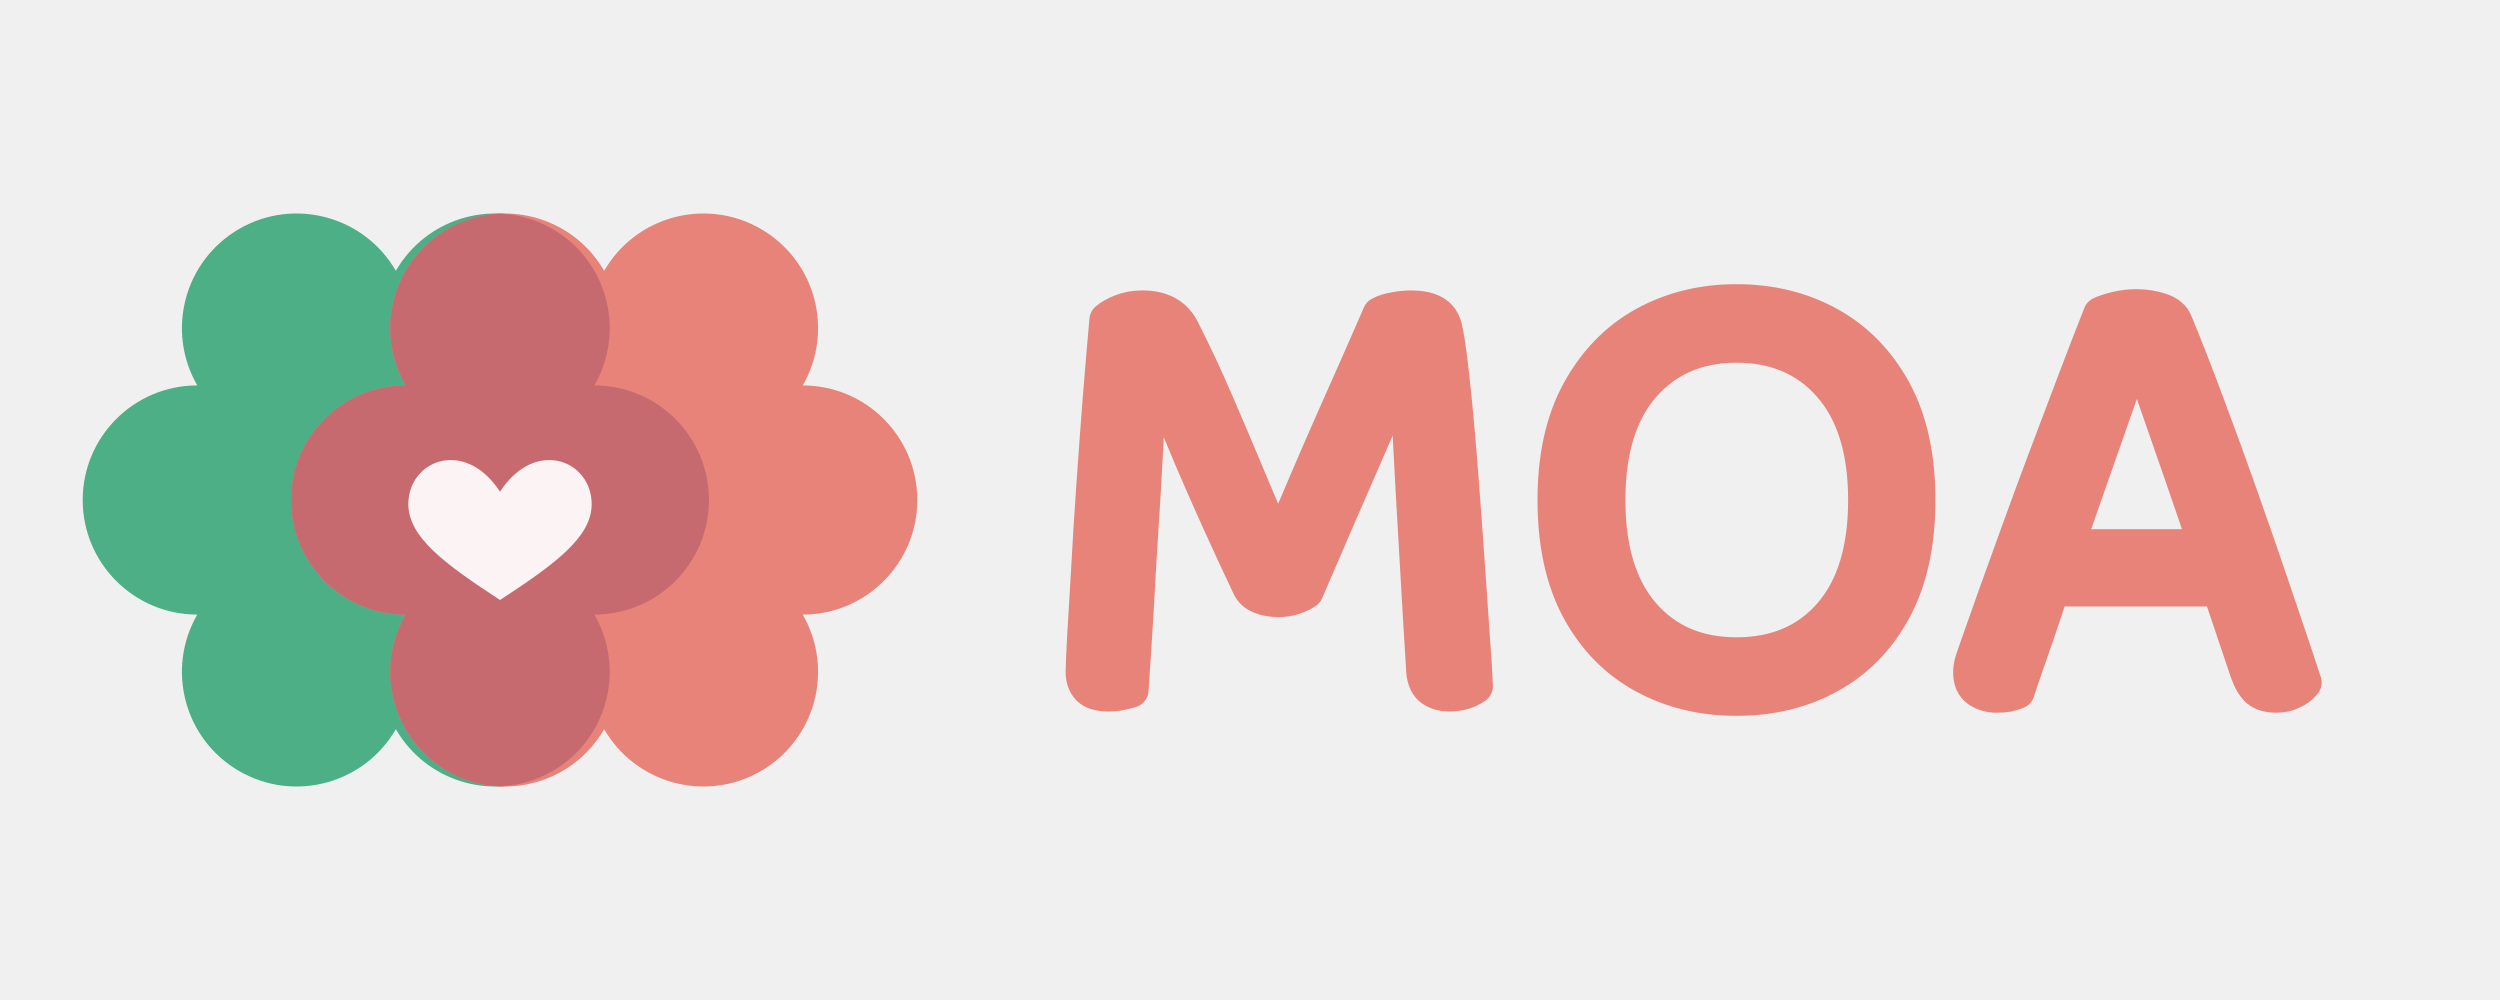
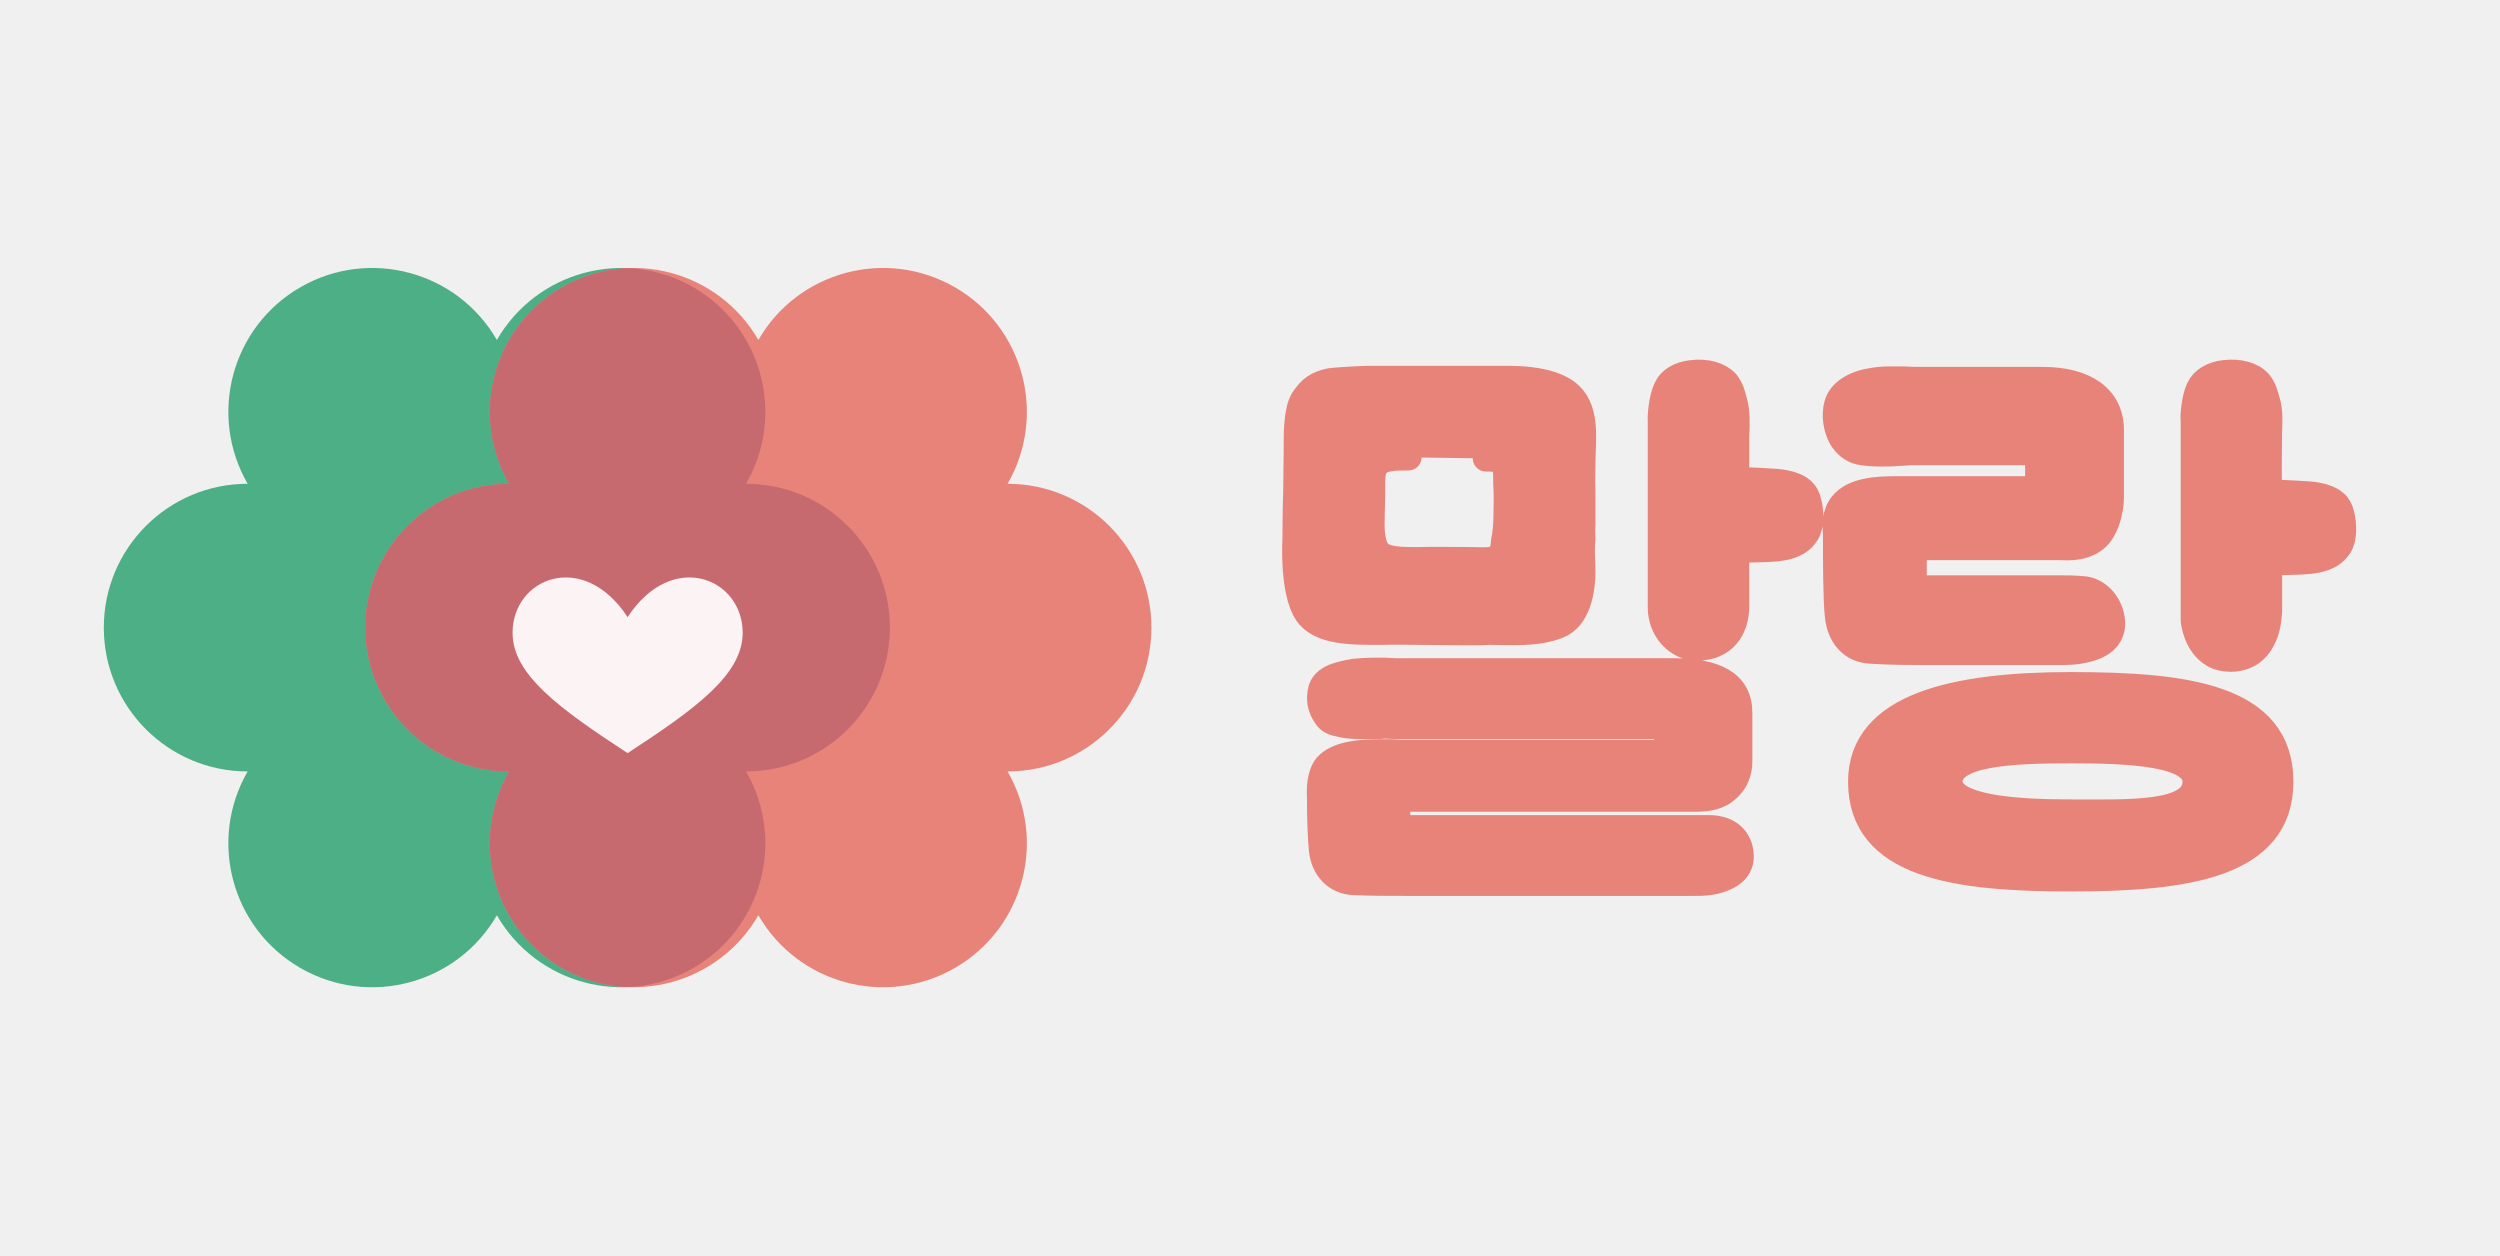
- <svg xmlns="http://www.w3.org/2000/svg" viewBox="0 0 120 48" fill="none" overflow="visible" aria-label="MOA">
+ <svg xmlns="http://www.w3.org/2000/svg" viewBox="0 0 95.6 48" fill="none" overflow="visible" aria-label="말랑 가계부">
  <g transform="translate(0 2)">
    <defs>
      <clipPath id="moreOverlapFull">
        <path d="M 19.00 11.00 A 5.50 5.50 0 0 1 28.53 16.50 A 5.50 5.50 0 0 1 28.53 27.50 A 5.50 5.50 0 0 1 19.00 33.00 A 5.50 5.50 0 0 1 9.47 27.50 A 5.50 5.50 0 0 1 9.47 16.50 A 5.50 5.50 0 0 1 19.00 11.00 Z" />
      </clipPath>
    </defs>
    <path d="M 19.00 11.00 A 5.50 5.50 0 0 1 28.53 16.50 A 5.50 5.50 0 0 1 28.53 27.50 A 5.50 5.50 0 0 1 19.00 33.00 A 5.50 5.50 0 0 1 9.47 27.50 A 5.50 5.50 0 0 1 9.47 16.50 A 5.50 5.50 0 0 1 19.00 11.00 Z" fill="#4CAF86" />
    <path d="M 29.00 11.00 A 5.50 5.50 0 0 1 38.53 16.50 A 5.50 5.50 0 0 1 38.53 27.50 A 5.50 5.50 0 0 1 29.00 33.00 A 5.50 5.50 0 0 1 19.47 27.50 A 5.50 5.50 0 0 1 19.47 16.50 A 5.50 5.50 0 0 1 29.00 11.00 Z" fill="#E8837A" />
    <g clip-path="url(#moreOverlapFull)">
      <path d="M 29.00 11.00 A 5.50 5.50 0 0 1 38.53 16.50 A 5.50 5.50 0 0 1 38.53 27.50 A 5.50 5.50 0 0 1 29.00 33.00 A 5.50 5.50 0 0 1 19.47 27.50 A 5.50 5.50 0 0 1 19.47 16.50 A 5.50 5.50 0 0 1 29.00 11.00 Z" fill="#C76A6F" />
    </g>
    <path d="M 24 21.6 C 22.3 19 19.6 20.1 19.6 22.2 C 19.6 23.8 21.4 25.1 24 26.8 C 26.6 25.1 28.4 23.8 28.4 22.2 C 28.4 20.1 25.7 19 24 21.6 Z" fill="#ffffff" opacity="0.92" />
  </g>
-   <g transform="translate(49.63 33.12)" fill="#E8837A" stroke="#E8837A" stroke-width="1.7" stroke-linejoin="round" stroke-linecap="round" paint-order="stroke">
-     <path d="M13.05-4.74L13.05-4.74Q12.84-4.59 12.49-4.47Q12.15-4.35 11.73-4.35L11.73-4.35Q11.25-4.35 10.88-4.50Q10.50-4.65 10.35-4.98L10.35-4.98Q8.76-8.34 7.57-11.13Q6.39-13.92 5.67-15.75L5.67-15.75L5.55-15.75Q5.46-13.50 5.35-11.55Q5.25-9.60 5.13-7.79Q5.01-5.97 4.91-4.06Q4.80-2.16 4.65 0L4.65 0Q4.47 0.06 4.18 0.12Q3.90 0.18 3.57 0.18L3.57 0.18Q2.91 0.18 2.64-0.10Q2.37-0.39 2.37-0.87L2.37-0.87Q2.37-1.23 2.44-2.53Q2.52-3.84 2.63-5.73Q2.73-7.62 2.88-9.76Q3.03-11.91 3.19-13.99Q3.36-16.08 3.51-17.76L3.51-17.76Q3.75-17.97 4.20-18.15Q4.65-18.33 5.22-18.33L5.22-18.33Q5.91-18.33 6.39-18.06Q6.87-17.79 7.14-17.22L7.14-17.22Q7.92-15.69 8.70-13.89Q9.48-12.09 10.23-10.29Q10.98-8.49 11.67-6.90L11.67-6.90L11.79-6.90Q13.11-10.08 14.41-13.02Q15.72-15.96 16.62-18.03L16.62-18.03Q16.89-18.18 17.31-18.25Q17.73-18.33 18.09-18.33L18.09-18.33Q18.78-18.33 19.18-18.11Q19.59-17.88 19.71-17.37L19.71-17.37Q19.83-16.86 19.98-15.63Q20.13-14.40 20.28-12.73Q20.43-11.07 20.56-9.24Q20.70-7.41 20.82-5.64Q20.94-3.87 21.04-2.44Q21.15-1.02 21.18-0.18L21.18-0.18Q20.91 0 20.61 0.09Q20.31 0.18 19.92 0.18L19.92 0.18Q19.47 0.18 19.13-0.04Q18.78-0.27 18.72-0.87L18.72-0.87Q18.54-3.78 18.38-6.61Q18.21-9.45 18.09-11.82Q17.97-14.19 17.88-15.69L17.88-15.69L17.76-15.69Q17.10-14.04 15.96-11.45Q14.82-8.85 13.05-4.74ZM42.42-9.12L42.42-9.12Q42.42-6 41.28-3.88Q40.14-1.77 38.17-0.69Q36.21 0.39 33.72 0.39L33.72 0.39Q31.26 0.39 29.28-0.69Q27.30-1.77 26.16-3.88Q25.02-6 25.02-9.12L25.02-9.12Q25.02-12.24 26.19-14.35Q27.36-16.47 29.32-17.55Q31.29-18.63 33.72-18.63L33.72-18.63Q36.18-18.63 38.14-17.55Q40.11-16.47 41.27-14.35Q42.42-12.24 42.42-9.12ZM39.93-9.12L39.93-9.12Q39.93-12.69 38.23-14.63Q36.54-16.56 33.72-16.56L33.72-16.56Q30.93-16.56 29.23-14.63Q27.54-12.69 27.54-9.12L27.54-9.12Q27.54-5.55 29.22-3.61Q30.90-1.68 33.72-1.68L33.72-1.68Q36.57-1.68 38.25-3.61Q39.93-5.55 39.93-9.12ZM53.01-16.35L53.01-16.35L52.89-16.35Q52.44-15.09 51.82-13.35Q51.21-11.61 50.56-9.76Q49.92-7.92 49.35-6.33L49.35-6.33L49.20-5.88Q49.02-5.34 48.75-4.53Q48.48-3.72 48.18-2.83Q47.88-1.95 47.61-1.19Q47.34-0.42 47.19 0.06L47.19 0.06Q46.98 0.15 46.75 0.20Q46.53 0.24 46.20 0.24L46.20 0.24Q45.72 0.24 45.34-0.01Q44.97-0.27 44.97-0.84L44.97-0.84Q44.97-1.11 45.06-1.40Q45.15-1.68 45.27-2.01L45.27-2.01Q45.63-3.03 46.15-4.50Q46.68-5.97 47.31-7.71Q47.94-9.45 48.63-11.28Q49.32-13.11 49.98-14.85Q50.64-16.59 51.21-18.03L51.21-18.03Q51.45-18.15 51.93-18.27Q52.41-18.39 52.92-18.39L52.92-18.39Q53.52-18.39 54.07-18.21Q54.63-18.03 54.78-17.61L54.78-17.61Q55.50-15.87 56.32-13.66Q57.15-11.46 57.99-9.07Q58.83-6.69 59.59-4.44Q60.36-2.19 60.96-0.36L60.96-0.36Q60.75-0.09 60.40 0.07Q60.06 0.24 59.64 0.24L59.64 0.24Q59.07 0.24 58.77-0.01Q58.47-0.27 58.26-0.87L58.26-0.87L56.61-5.76L56.37-6.60Q55.77-8.43 55.12-10.29Q54.48-12.15 53.92-13.74Q53.37-15.33 53.01-16.35ZM57.66-4.86L48.03-4.86L48.81-6.87L57.18-6.87L57.66-4.86Z" />
+   <g transform="translate(48.68 30.71)" fill="#E8837A" stroke="#E8837A" stroke-width="1" stroke-linejoin="round" stroke-linecap="round" paint-order="stroke">
+     <path d="M8.26-6.55C9.12-6.55 10.06-6.46 10.90-6.79C11.66-7.08 11.83-8.16 11.83-8.83C11.83-9.26 11.78-9.67 11.83-10.08C11.83-10.27 11.81-10.46 11.83-10.63L11.83-11.95C11.81-12.46 11.83-12.48 11.83-12.98C11.83-13.90 12.07-15.17 11.14-15.77C10.54-16.15 9.67-16.22 8.98-16.22L3.55-16.22C3.55-16.22 2.54-16.18 2.18-16.13C1.70-16.03 1.44-15.86 1.15-15.41C0.91-15.02 0.91-14.09 0.91-13.90C0.91-13.90 0.91-13.15 0.89-12C0.86-10.92 0.86-10.13 0.86-10.13C0.86-10.06 0.74-8.11 1.30-7.27C1.80-6.53 3.02-6.55 4.15-6.55L4.18-6.55C4.70-6.58 7.80-6.50 8.26-6.55M16.75 0.96L4.75 0.96L4.75-0.17L15.91-0.17C16.30-0.17 16.73-0.14 17.16-0.38C17.66-0.70 17.83-1.15 17.83-1.58L17.83-3.46C17.83-4.58 16.92-5.04 15.31-5.04L4.70-5.04C4.56-5.04 4.42-5.06 4.27-5.06L3.86-5.06C3.58-5.06 3.34-5.04 3.10-5.02C2.74-4.94 2.02-4.87 1.85-4.37C1.75-3.98 1.80-3.67 2.02-3.34C2.18-3.07 2.42-3.07 2.69-3C2.93-2.95 3.19-2.95 3.50-2.95L4.10-2.95C4.27-2.98 4.46-2.95 4.63-2.95L15.07-2.95L15.07-1.92L4.87-1.92C4.78-1.92 4.66-1.94 4.54-1.94L4.03-1.94C3.34-1.94 2.47-1.87 2.06-1.42C1.78-1.08 1.78-0.53 1.80-0.17L1.80 0.05C1.80 0.48 1.82 1.25 1.87 1.78C1.94 2.50 2.42 3 3.10 3.02C3.79 3.05 4.49 3.05 5.14 3.05L16.06 3.05C16.39 3.05 16.82 3.05 17.21 2.88C17.78 2.66 18 2.26 17.83 1.68C17.66 1.18 17.23 0.98 16.75 0.96M18.26-9.70C19.20-9.72 20.02-9.70 20.40-10.32C20.59-10.63 20.57-11.18 20.47-11.52C20.40-11.86 20.18-12.12 19.56-12.24C19.27-12.31 17.98-12.34 17.71-12.36L17.71-14.06C17.74-14.38 17.74-15.05 17.64-15.34C17.57-15.60 17.52-15.84 17.33-16.08C17.06-16.37 16.56-16.51 16.01-16.44C15.55-16.39 15.19-16.18 15.05-15.86C14.86-15.48 14.81-14.74 14.83-14.62L14.83-7.44C14.83-7.20 14.93-6.50 15.58-6.12C15.77-6 16.01-5.95 16.25-5.95C17.23-5.95 17.71-6.67 17.71-7.51L17.71-9.70M8.14-13.18C8.42-13.18 8.76-13.18 8.88-12.84C8.95-12.60 8.90-12.31 8.93-12.07C8.95-11.57 8.93-11.52 8.93-11.02C8.93-10.66 8.90-10.32 8.83-9.98C8.83-9.86 8.81-9.77 8.78-9.67C8.74-9.48 8.66-9.34 8.40-9.31C8.14-9.26 7.87-9.29 7.61-9.29C6.74-9.29 6.36-9.31 5.52-9.29L5.50-9.29C4.92-9.29 4.27-9.29 4.01-9.60C3.72-9.96 3.77-10.78 3.77-10.80C3.77-10.80 3.77-11.26 3.79-11.71L3.79-12.24C3.79-12.31 3.79-12.72 3.91-12.89C4.08-13.08 4.20-13.15 4.46-13.18C4.66-13.22 4.90-13.22 5.18-13.22M22.49-0.82C22.49 2.38 26.09 2.88 30.50 2.88C34.92 2.88 38.52 2.38 38.52-0.82C38.52-4.06 34.92-4.51 30.50-4.51C26.09-4.51 22.49-3.72 22.49-0.82M31.42-5.98C31.99-6.22 32.21-6.65 32.02-7.27C31.87-7.75 31.46-8.16 30.94-8.18C30.62-8.21 30.29-8.21 29.98-8.21L24.50-8.21L24.50-9.79L30.05-9.79C30.48-9.77 30.94-9.77 31.34-10.03C31.85-10.34 32.04-11.21 32.04-11.69L32.04-14.26C32.04-15.48 31.08-16.18 29.42-16.18L24.55-16.18C24.38-16.18 24.24-16.20 24.07-16.20L23.64-16.20C23.35-16.20 23.09-16.18 22.85-16.13C22.46-16.08 21.74-15.82 21.58-15.26C21.46-14.86 21.53-14.35 21.74-13.97C21.91-13.70 22.13-13.51 22.42-13.44C22.66-13.39 22.94-13.37 23.26-13.37C23.47-13.37 23.69-13.37 23.88-13.39C24.07-13.39 24.26-13.42 24.46-13.42L29.26-13.42L29.26-12L23.83-12C23.09-12 22.20-11.95 21.77-11.42C21.48-11.06 21.50-10.63 21.53-10.27L21.53-10.03C21.53-9.50 21.53-7.78 21.60-7.18C21.67-6.38 22.15-5.86 22.85-5.83C23.59-5.78 24.34-5.78 25.03-5.78L30.22-5.78C30.62-5.78 31.03-5.83 31.42-5.98M38.09-14.30C38.11-14.64 38.11-15.02 38.02-15.34C37.94-15.60 37.90-15.84 37.70-16.08C37.44-16.37 36.94-16.51 36.38-16.44C35.93-16.39 35.57-16.18 35.42-15.86C35.23-15.48 35.18-14.74 35.21-14.62L35.21-6.98C35.21-6.96 35.30-6.07 35.95-5.69C36.14-5.57 36.38-5.52 36.62-5.52C36.89-5.52 37.18-5.59 37.42-5.76C37.58-5.88 37.73-6.05 37.82-6.24C38.02-6.60 38.06-6.98 38.09-7.32L38.09-9.22L38.64-9.22C39.58-9.24 40.39-9.22 40.78-9.84C40.97-10.15 40.94-10.70 40.85-11.04C40.78-11.38 40.56-11.64 39.94-11.76C39.65-11.83 38.35-11.86 38.09-11.88C38.06-12.34 38.09-14.35 38.09-14.30M35.28-0.82C35.28 0.48 32.74 0.36 30.50 0.36C28.27 0.36 25.87 0.17 25.87-0.82C25.87-1.92 28.27-2.02 30.50-2.02C32.74-2.02 35.28-1.92 35.28-0.82" />
  </g>
</svg>
